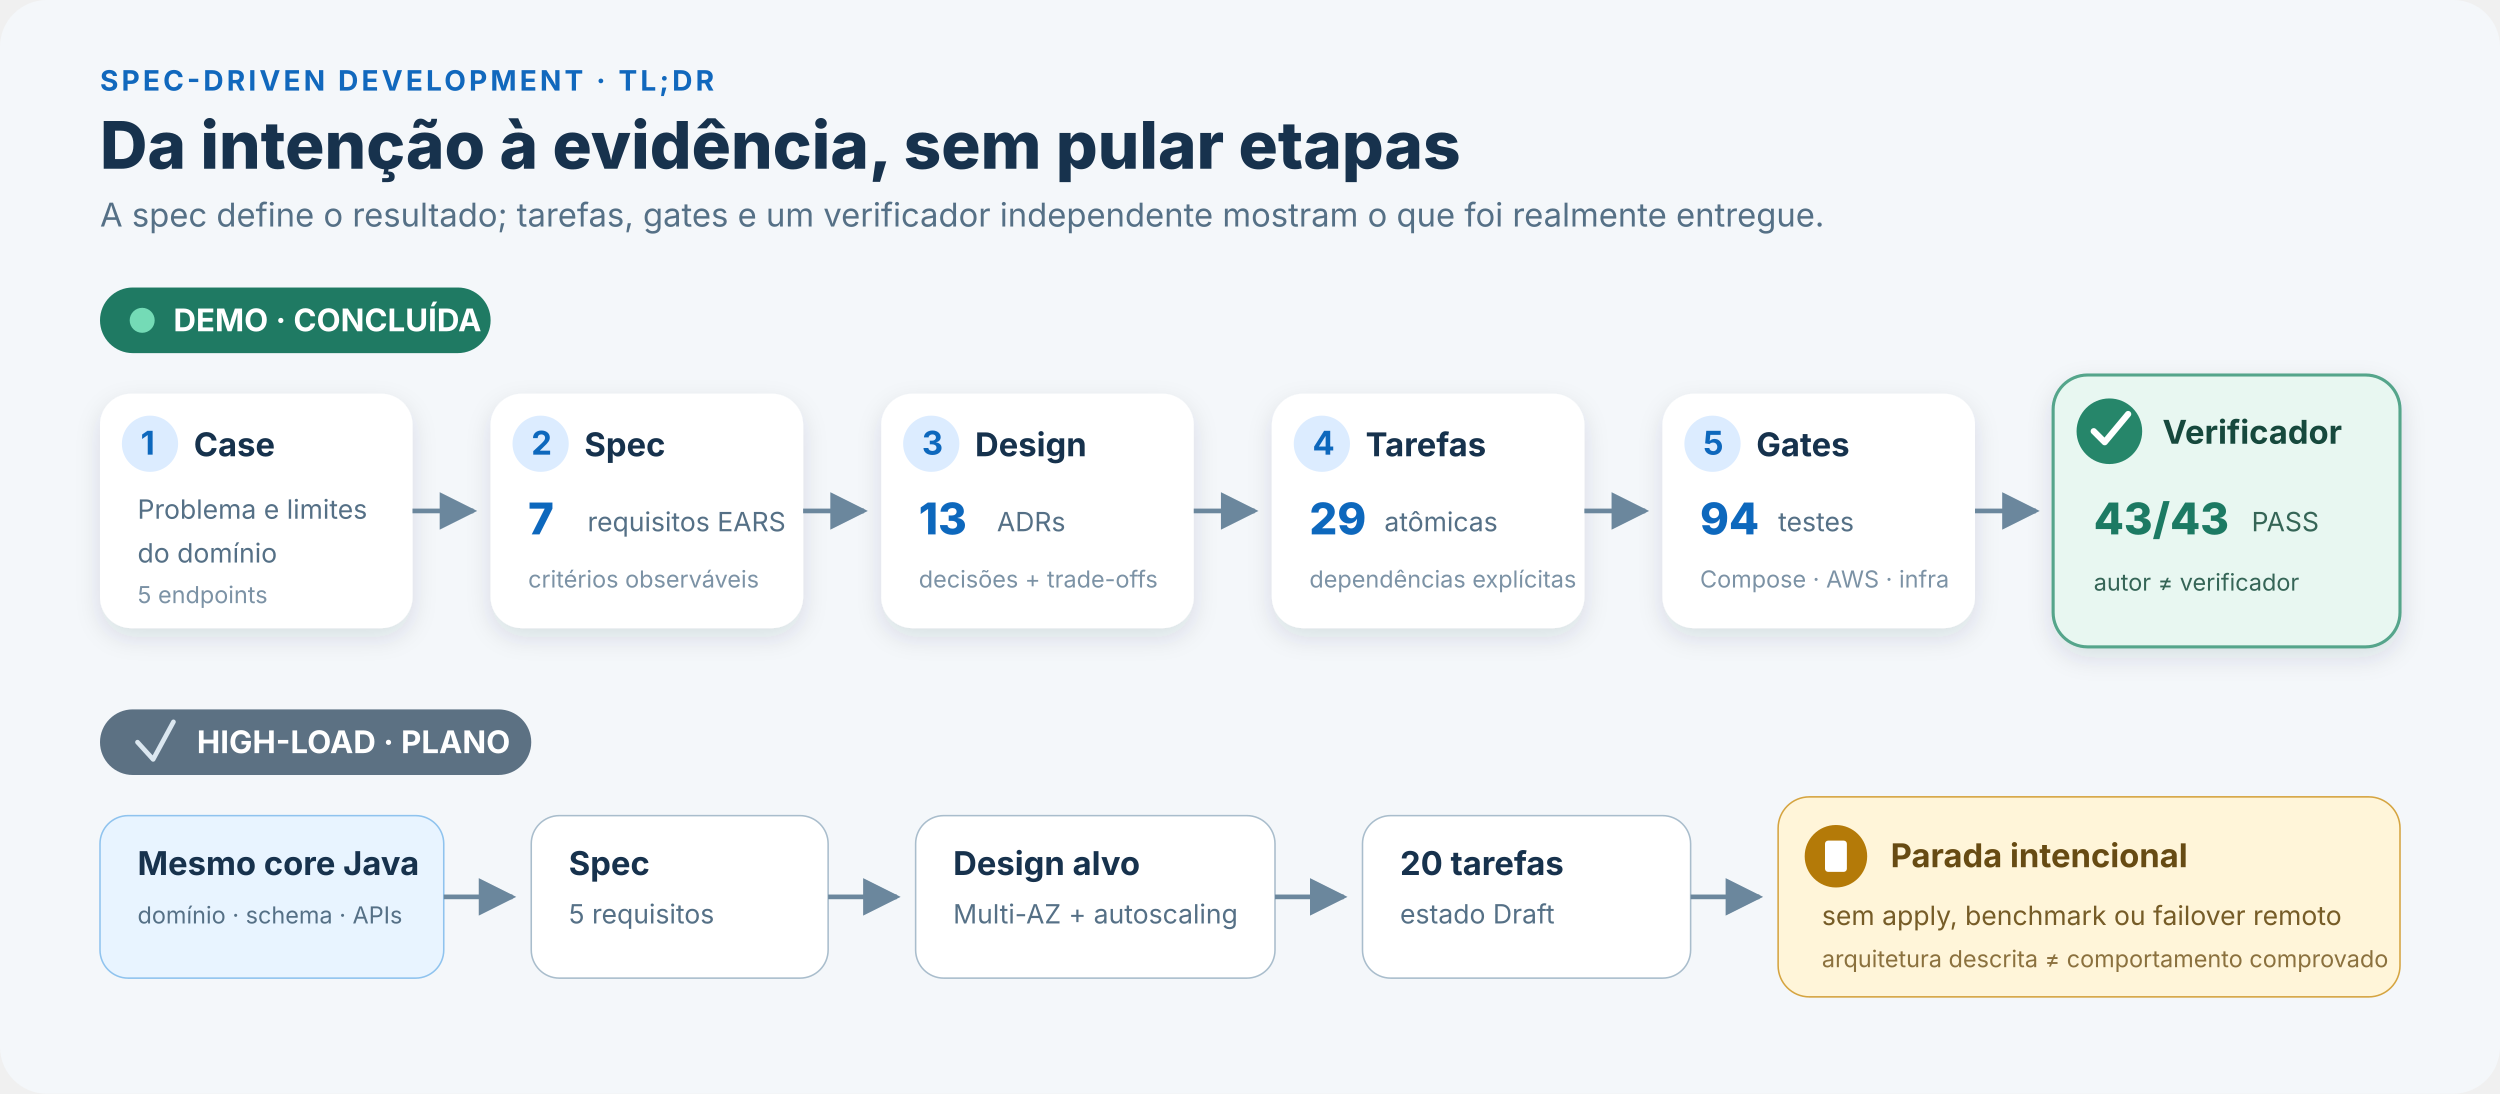
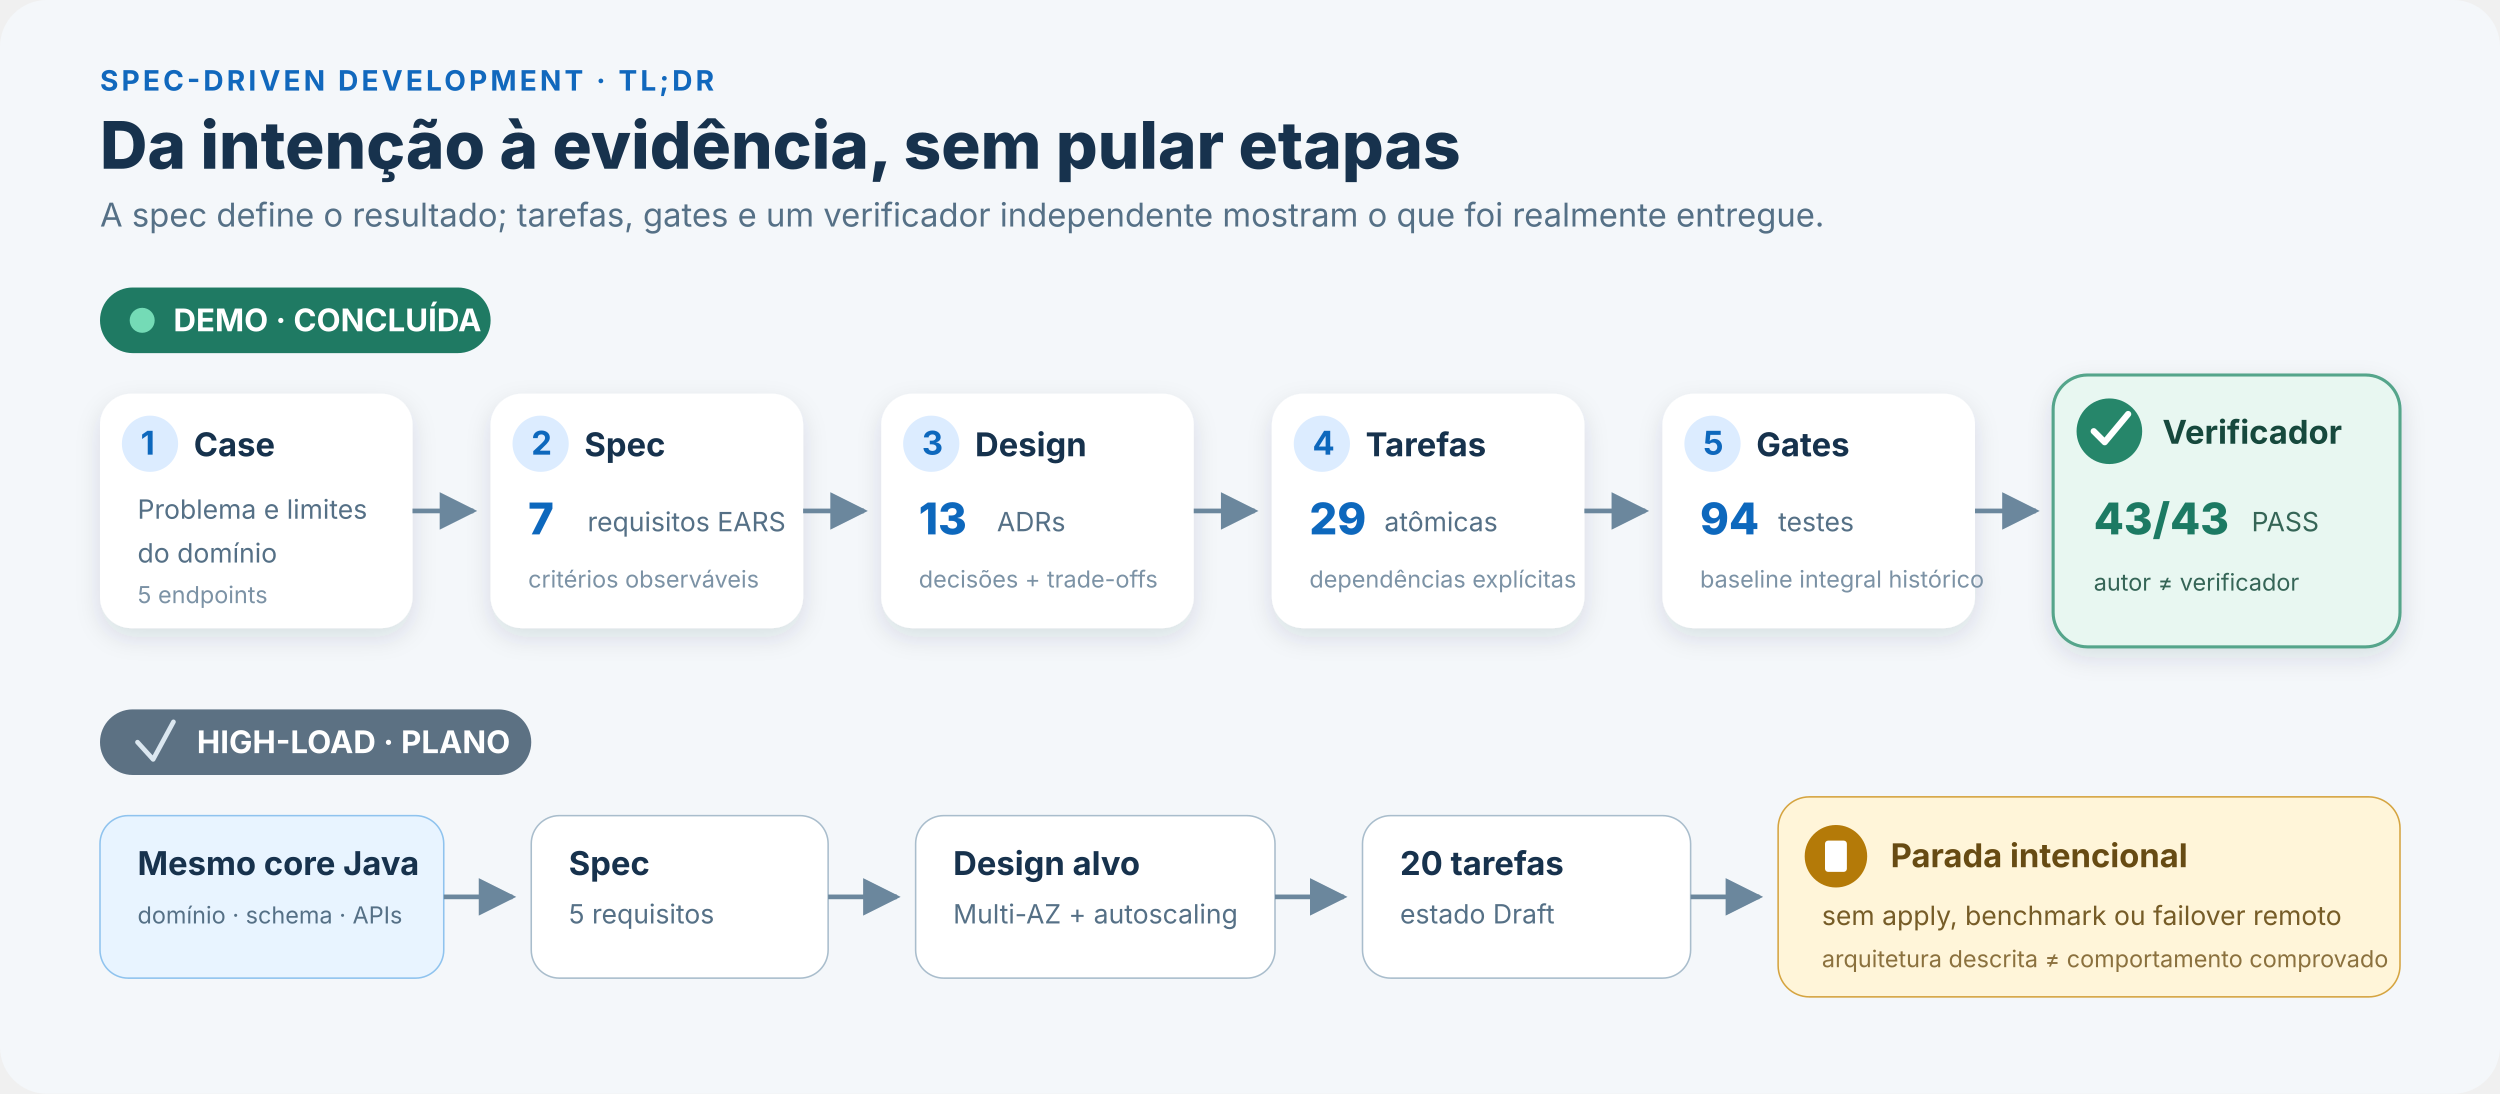
<svg xmlns="http://www.w3.org/2000/svg" width="1600" height="700" viewBox="0 0 1600 700" role="img" aria-labelledby="title desc">
  <defs>
    <filter id="shadow" x="-10%" y="-10%" width="120%" height="130%">
      <feDropShadow dx="0" dy="6" stdDeviation="8" flood-color="#102a43" flood-opacity="0.12" />
    </filter>
    <marker id="arrow" viewBox="0 0 10 10" refX="9" refY="5" markerWidth="8" markerHeight="8" orient="auto">
      <path d="M0 0 L10 5 L0 10 Z" fill="#6b879d" />
    </marker>
    <style>
      .sans { font-family: Inter, "Segoe UI", Arial, sans-serif; }
      .eyebrow { font-size: 18px; font-weight: 750; letter-spacing: 2px; }
      .title { font-size: 42px; font-weight: 760; }
      .subtitle { font-size: 21px; }
      .lane { font-size: 20px; font-weight: 750; }
      .step { font-size: 21px; font-weight: 730; }
      .fact { font-size: 17px; }
      .small { font-size: 15px; }
      .number { font-size: 28px; font-weight: 780; }
    </style>
  </defs>
  <rect width="1600" height="700" rx="30" fill="#f4f7fa" />
  <g class="sans">
    <text x="64" y="58" class="eyebrow" fill="#1168bd">SPEC-DRIVEN DEVELOPMENT · TL;DR</text>
    <text x="64" y="108" class="title" fill="#17324d">Da intenção à evidência, sem pular etapas</text>
    <text x="64" y="145" class="subtitle" fill="#557086">A spec define o resultado; tarefas, gates e um verificador independente mostram o que foi realmente entregue.</text>
  </g>
  <g class="sans">
    <rect x="64" y="184" width="250" height="42" rx="21" fill="#1f7a63" />
    <circle cx="91" cy="205" r="8" fill="#74dbb6" />
    <text x="111" y="212" class="lane" fill="#ffffff">DEMO · CONCLUÍDA</text>
  </g>
  <g class="sans" filter="url(#shadow)">
    <rect x="64" y="252" width="200" height="150" rx="20" fill="#ffffff" />
    <circle cx="96" cy="284" r="18" fill="#dcecff" />
    <text x="90" y="291" class="step" fill="#1168bd">1</text>
    <text x="124" y="292" class="step" fill="#17324d">Case</text>
    <text x="88" y="332" class="fact" fill="#557086">Problema e limites</text>
    <text x="88" y="360" class="fact" fill="#557086">do domínio</text>
    <text x="88" y="386" class="small" fill="#7b92a5">5 endpoints</text>
    <rect x="314" y="252" width="200" height="150" rx="20" fill="#ffffff" />
    <circle cx="346" cy="284" r="18" fill="#dcecff" />
    <text x="340" y="291" class="step" fill="#1168bd">2</text>
    <text x="374" y="292" class="step" fill="#17324d">Spec</text>
    <text x="338" y="342" class="number" fill="#1168bd">7</text>
    <text x="376" y="340" class="fact" fill="#557086">requisitos EARS</text>
    <text x="338" y="376" class="small" fill="#7b92a5">critérios observáveis</text>
    <rect x="564" y="252" width="200" height="150" rx="20" fill="#ffffff" />
    <circle cx="596" cy="284" r="18" fill="#dcecff" />
    <text x="590" y="291" class="step" fill="#1168bd">3</text>
    <text x="624" y="292" class="step" fill="#17324d">Design</text>
    <text x="588" y="342" class="number" fill="#1168bd">13</text>
    <text x="638" y="340" class="fact" fill="#557086">ADRs</text>
    <text x="588" y="376" class="small" fill="#7b92a5">decisões + trade-offs</text>
    <rect x="814" y="252" width="200" height="150" rx="20" fill="#ffffff" />
    <circle cx="846" cy="284" r="18" fill="#dcecff" />
    <text x="840" y="291" class="step" fill="#1168bd">4</text>
    <text x="874" y="292" class="step" fill="#17324d">Tarefas</text>
    <text x="838" y="342" class="number" fill="#1168bd">29</text>
    <text x="886" y="340" class="fact" fill="#557086">atômicas</text>
    <text x="838" y="376" class="small" fill="#7b92a5">dependências explícitas</text>
    <rect x="1064" y="252" width="200" height="150" rx="20" fill="#ffffff" />
    <circle cx="1096" cy="284" r="18" fill="#dcecff" />
    <text x="1090" y="291" class="step" fill="#1168bd">5</text>
    <text x="1124" y="292" class="step" fill="#17324d">Gates</text>
    <text x="1088" y="342" class="number" fill="#1168bd">94</text>
    <text x="1138" y="340" class="fact" fill="#557086">testes</text>
-     <text x="1088" y="376" class="small" fill="#7b92a5">Compose · AWS · infra</text>
+     <text x="1088" y="376" class="small" fill="#7b92a5">baseline integral histórico</text>
    <rect x="1314" y="240" width="222" height="174" rx="22" fill="#e8f7f1" stroke="#55a58b" stroke-width="2" />
    <circle cx="1350" cy="276" r="21" fill="#26866a" />
    <path d="M1340 276 l7 7 15-18" fill="none" stroke="#ffffff" stroke-width="4" stroke-linecap="round" stroke-linejoin="round" />
    <text x="1384" y="284" class="step" fill="#17483c">Verificador</text>
    <text x="1340" y="342" class="number" fill="#1f7a63">43/43</text>
    <text x="1441" y="340" class="fact" fill="#356557">PASS</text>
    <text x="1340" y="378" class="small" fill="#356557">autor ≠ verificador</text>
  </g>
  <g fill="none" stroke="#6b879d" stroke-width="3" marker-end="url(#arrow)">
    <path d="M264 327 H303" />
    <path d="M514 327 H553" />
    <path d="M764 327 H803" />
    <path d="M1014 327 H1053" />
    <path d="M1264 327 H1303" />
  </g>
  <g class="sans">
    <rect x="64" y="454" width="276" height="42" rx="21" fill="#5c7183" />
    <path d="M88 475 L98 486 L111 462" fill="none" stroke="#dbe7f0" stroke-width="3" stroke-linecap="round" stroke-linejoin="round" />
    <text x="126" y="482" class="lane" fill="#ffffff">HIGH-LOAD · PLANO</text>
    <rect x="64" y="522" width="220" height="104" rx="18" fill="#e8f4ff" stroke="#8fc3ee" />
    <text x="88" y="560" class="step" fill="#17324d">Mesmo core Java</text>
    <text x="88" y="591" class="small" fill="#557086">domínio · schema · APIs</text>
    <path d="M284 574 H328" fill="none" stroke="#6b879d" stroke-width="3" marker-end="url(#arrow)" />
    <rect x="340" y="522" width="190" height="104" rx="18" fill="#ffffff" stroke="#a9bdcc" />
    <text x="364" y="560" class="step" fill="#17324d">Spec</text>
    <text x="364" y="591" class="fact" fill="#557086">5 requisitos</text>
    <path d="M530 574 H574" fill="none" stroke="#6b879d" stroke-width="3" marker-end="url(#arrow)" />
    <rect x="586" y="522" width="230" height="104" rx="18" fill="#ffffff" stroke="#a9bdcc" />
    <text x="610" y="560" class="step" fill="#17324d">Design alvo</text>
    <text x="610" y="591" class="fact" fill="#557086">Multi-AZ + autoscaling</text>
    <path d="M816 574 H860" fill="none" stroke="#6b879d" stroke-width="3" marker-end="url(#arrow)" />
    <rect x="872" y="522" width="210" height="104" rx="18" fill="#ffffff" stroke="#a9bdcc" />
    <text x="896" y="560" class="step" fill="#17324d">20 tarefas</text>
    <text x="896" y="591" class="fact" fill="#557086">estado Draft</text>
    <path d="M1082 574 H1126" fill="none" stroke="#6b879d" stroke-width="3" marker-end="url(#arrow)" />
    <rect x="1138" y="510" width="398" height="128" rx="20" fill="#fff5d9" stroke="#d5a440" />
    <circle cx="1175" cy="548" r="20" fill="#b47a08" />
    <rect x="1168" y="538" width="14" height="20" rx="2" fill="#ffffff" />
    <text x="1210" y="555" class="step" fill="#674b13">Parada intencional</text>
    <text x="1166" y="592" class="fact" fill="#765c27">sem apply, benchmark ou failover remoto</text>
    <text x="1166" y="619" class="small" fill="#8b713e">arquitetura descrita ≠ comportamento comprovado</text>
  </g>
</svg>
